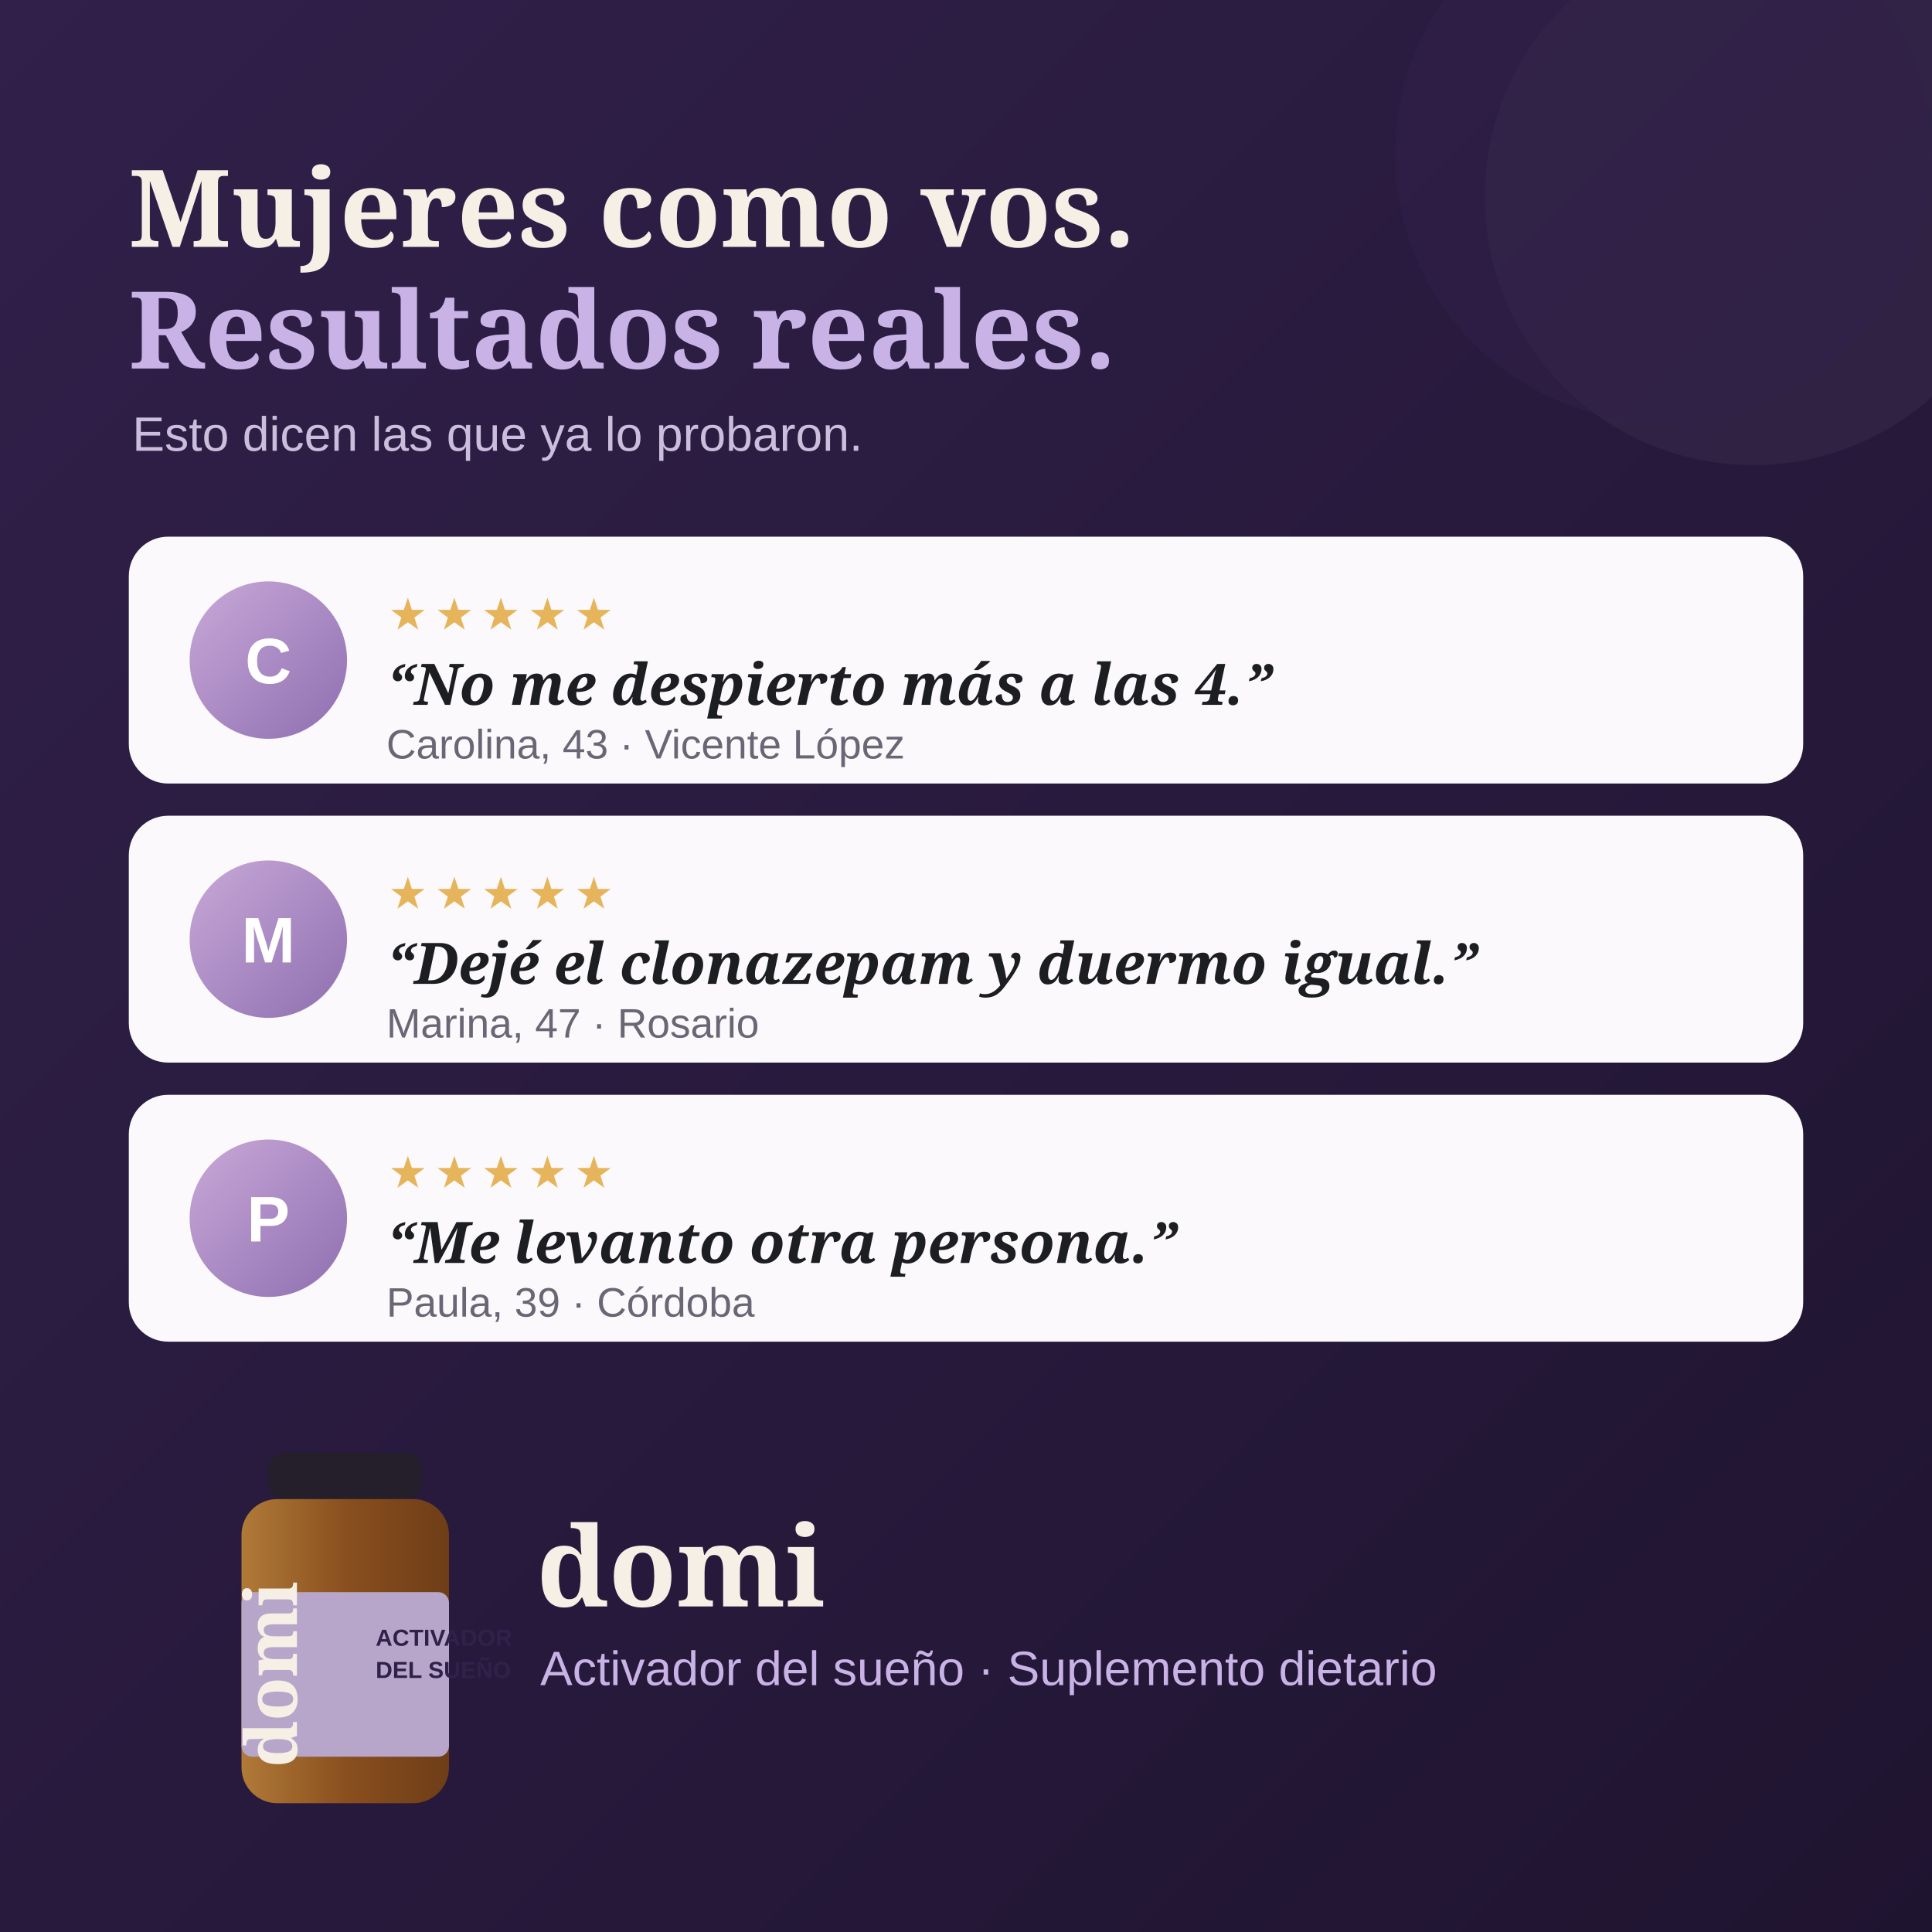
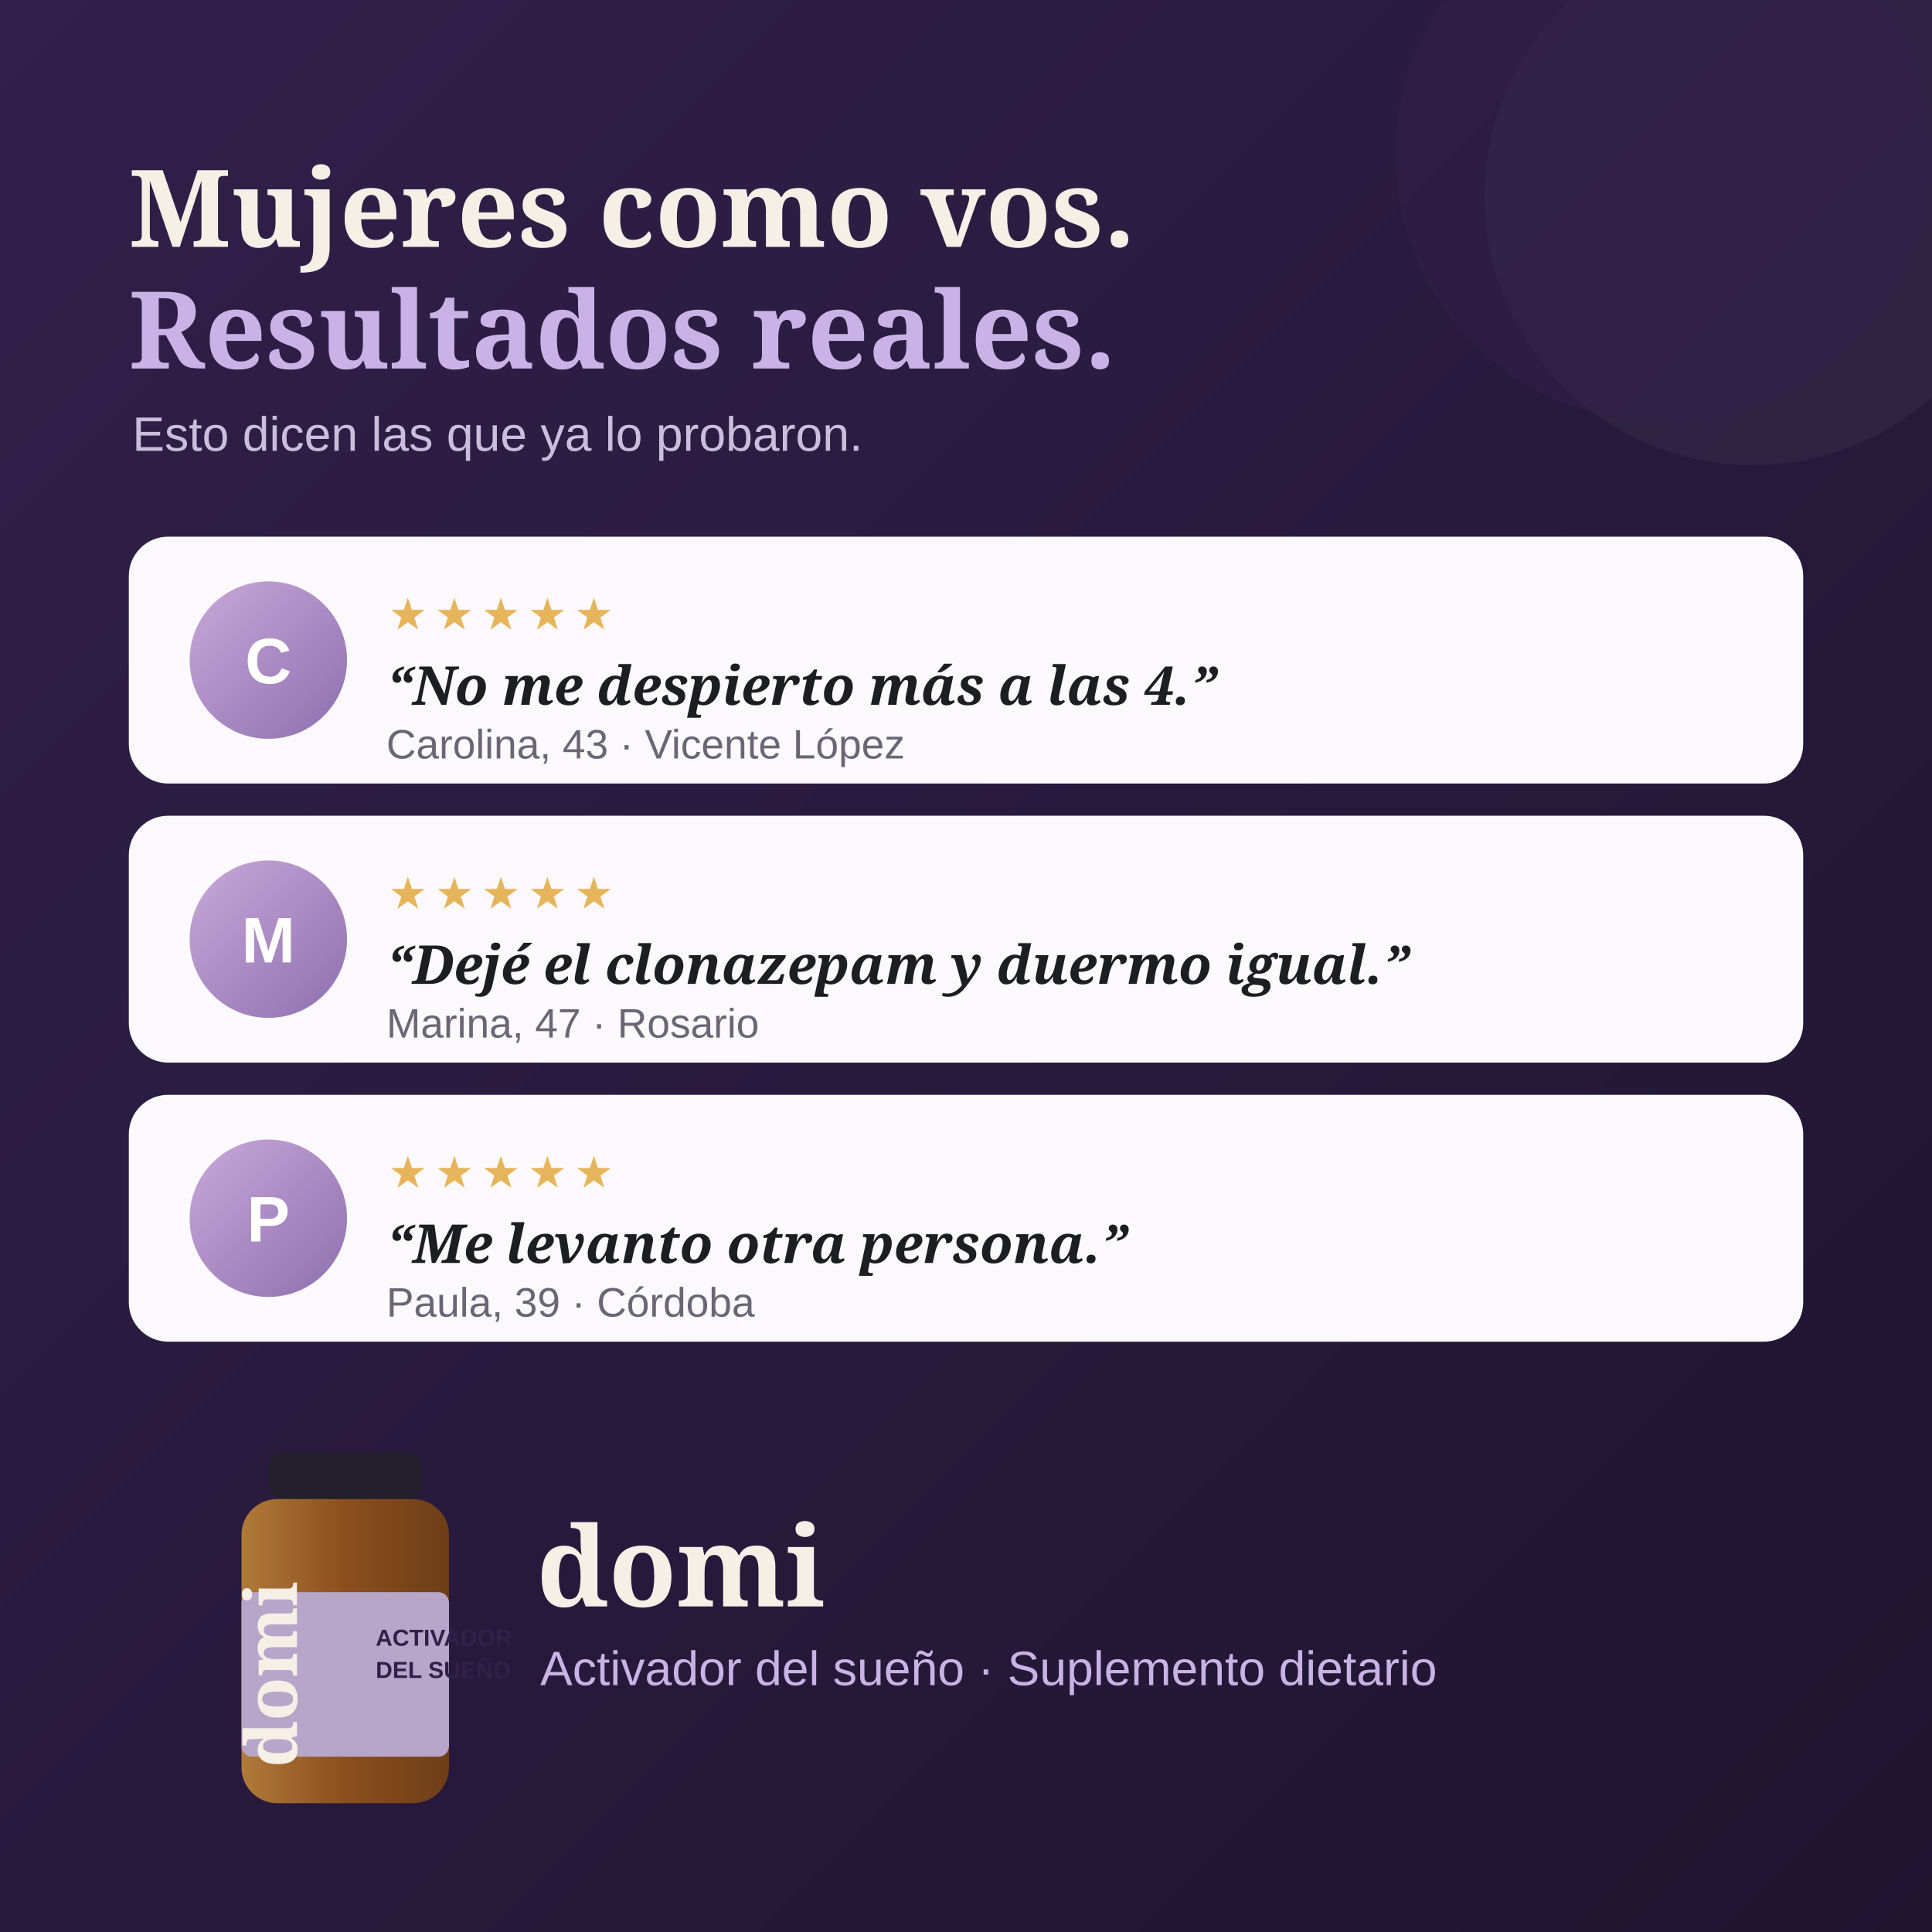
<svg xmlns="http://www.w3.org/2000/svg" width="1080" height="1080" viewBox="0 0 1080 1080">
  <defs>
    <linearGradient id="bgp" x1="0" y1="0" x2="1" y2="1">
      <stop offset="0" stop-color="#31204A" />
      <stop offset="1" stop-color="#1F1430" />
    </linearGradient>
    <linearGradient id="amber" x1="0" y1="0" x2="1" y2="0">
      <stop offset="0" stop-color="#B07A38" />
      <stop offset="0.5" stop-color="#8A4F1E" />
      <stop offset="1" stop-color="#6E3D17" />
    </linearGradient>
    <linearGradient id="av" x1="0" y1="0" x2="1" y2="1">
      <stop offset="0" stop-color="#C9A8D8" />
      <stop offset="1" stop-color="#8E6FB0" />
    </linearGradient>
    <g id="star">
      <polygon points="0,-18 4.11,-5.66 17.1,-5.56 6.66,2.16 10.58,14.56 0,7 -10.58,14.56 -6.66,2.16 -17.1,-5.56 -4.11,-5.66" fill="#E6B45A" />
    </g>
  </defs>
  <rect width="1080" height="1080" fill="url(#bgp)" />
  <circle cx="980" cy="110" r="150" fill="#FFFFFF" opacity="0.04" />
  <circle cx="930" cy="86" r="150" fill="#31204A" opacity="0.5" />
  <text x="72" y="138" font-family="Georgia,serif" font-size="60" font-weight="700" fill="#F5EFE6">Mujeres como vos.</text>
  <text x="72" y="206" font-family="Georgia,serif" font-size="60" font-weight="700" fill="#C9B3E6">Resultados reales.</text>
  <text x="74" y="252" font-family="'Helvetica Neue',Arial,sans-serif" font-size="27" fill="#CBBEDD">Esto dicen las que ya lo probaron.</text>
  <g>
    <rect x="72" y="300" width="936" height="138" rx="22" fill="#FBF9FC" />
    <circle cx="150" cy="369" r="44" fill="url(#av)" />
    <text x="150" y="382" text-anchor="middle" font-family="'Helvetica Neue',Arial,sans-serif" font-size="36" font-weight="700" fill="#FFFFFF">C</text>
    <use href="#star" transform="translate(228,344) scale(0.55)" />
    <use href="#star" transform="translate(254,344) scale(0.55)" />
    <use href="#star" transform="translate(280,344) scale(0.55)" />
    <use href="#star" transform="translate(306,344) scale(0.55)" />
    <use href="#star" transform="translate(332,344) scale(0.55)" />
-     <text x="216" y="394" font-family="Georgia,serif" font-size="32" font-weight="700" font-style="italic" fill="#1C1E21">“No me despierto más a las 4.”</text>
+     <text x="216" y="394" font-family="Georgia,serif" font-size="30" font-weight="700" font-style="italic" fill="#1C1E21">“No me despierto más a las 4.”</text>
    <text x="216" y="424" font-family="'Helvetica Neue',Arial,sans-serif" font-size="23" fill="#6B6675">Carolina, 43 · Vicente López</text>
  </g>
  <g>
    <rect x="72" y="456" width="936" height="138" rx="22" fill="#FBF9FC" />
    <circle cx="150" cy="525" r="44" fill="url(#av)" />
    <text x="150" y="538" text-anchor="middle" font-family="'Helvetica Neue',Arial,sans-serif" font-size="36" font-weight="700" fill="#FFFFFF">M</text>
    <use href="#star" transform="translate(228,500) scale(0.55)" />
    <use href="#star" transform="translate(254,500) scale(0.55)" />
    <use href="#star" transform="translate(280,500) scale(0.55)" />
    <use href="#star" transform="translate(306,500) scale(0.55)" />
    <use href="#star" transform="translate(332,500) scale(0.55)" />
-     <text x="216" y="550" font-family="Georgia,serif" font-size="32" font-weight="700" font-style="italic" fill="#1C1E21">“Dejé el clonazepam y duermo igual.”</text>
+     <text x="216" y="550" font-family="Georgia,serif" font-size="30" font-weight="700" font-style="italic" fill="#1C1E21">“Dejé el clonazepam y duermo igual.”</text>
    <text x="216" y="580" font-family="'Helvetica Neue',Arial,sans-serif" font-size="23" fill="#6B6675">Marina, 47 · Rosario</text>
  </g>
  <g>
    <rect x="72" y="612" width="936" height="138" rx="22" fill="#FBF9FC" />
    <circle cx="150" cy="681" r="44" fill="url(#av)" />
    <text x="150" y="694" text-anchor="middle" font-family="'Helvetica Neue',Arial,sans-serif" font-size="36" font-weight="700" fill="#FFFFFF">P</text>
    <use href="#star" transform="translate(228,656) scale(0.55)" />
    <use href="#star" transform="translate(254,656) scale(0.55)" />
    <use href="#star" transform="translate(280,656) scale(0.55)" />
    <use href="#star" transform="translate(306,656) scale(0.55)" />
    <use href="#star" transform="translate(332,656) scale(0.55)" />
-     <text x="216" y="706" font-family="Georgia,serif" font-size="32" font-weight="700" font-style="italic" fill="#1C1E21">“Me levanto otra persona.”</text>
+     <text x="216" y="706" font-family="Georgia,serif" font-size="30" font-weight="700" font-style="italic" fill="#1C1E21">“Me levanto otra persona.”</text>
    <text x="216" y="736" font-family="'Helvetica Neue',Arial,sans-serif" font-size="23" fill="#6B6675">Paula, 39 · Córdoba</text>
  </g>
  <g>
    <rect x="150" y="812" width="86" height="26" rx="9" fill="#241F2B" />
    <rect x="135" y="838" width="116" height="170" rx="20" fill="url(#amber)" />
    <rect x="135" y="890" width="116" height="92" rx="6" fill="#B7A6C9" />
    <text x="166" y="936" transform="rotate(-90 166 936)" text-anchor="middle" font-family="Georgia,serif" font-size="40" font-weight="700" fill="#F5EFE6">domi</text>
    <text x="210" y="920" font-family="'Helvetica Neue',Arial,sans-serif" font-size="13" font-weight="700" fill="#31204A">ACTIVADOR</text>
    <text x="210" y="938" font-family="'Helvetica Neue',Arial,sans-serif" font-size="13" font-weight="700" fill="#31204A">DEL SUEÑO</text>
  </g>
  <text x="300" y="898" font-family="Georgia,serif" font-size="62" font-weight="700" fill="#F5EFE6">domi</text>
  <text x="302" y="942" font-family="'Helvetica Neue',Arial,sans-serif" font-size="27" fill="#C9B3E6">Activador del sueño · Suplemento dietario</text>
</svg>
